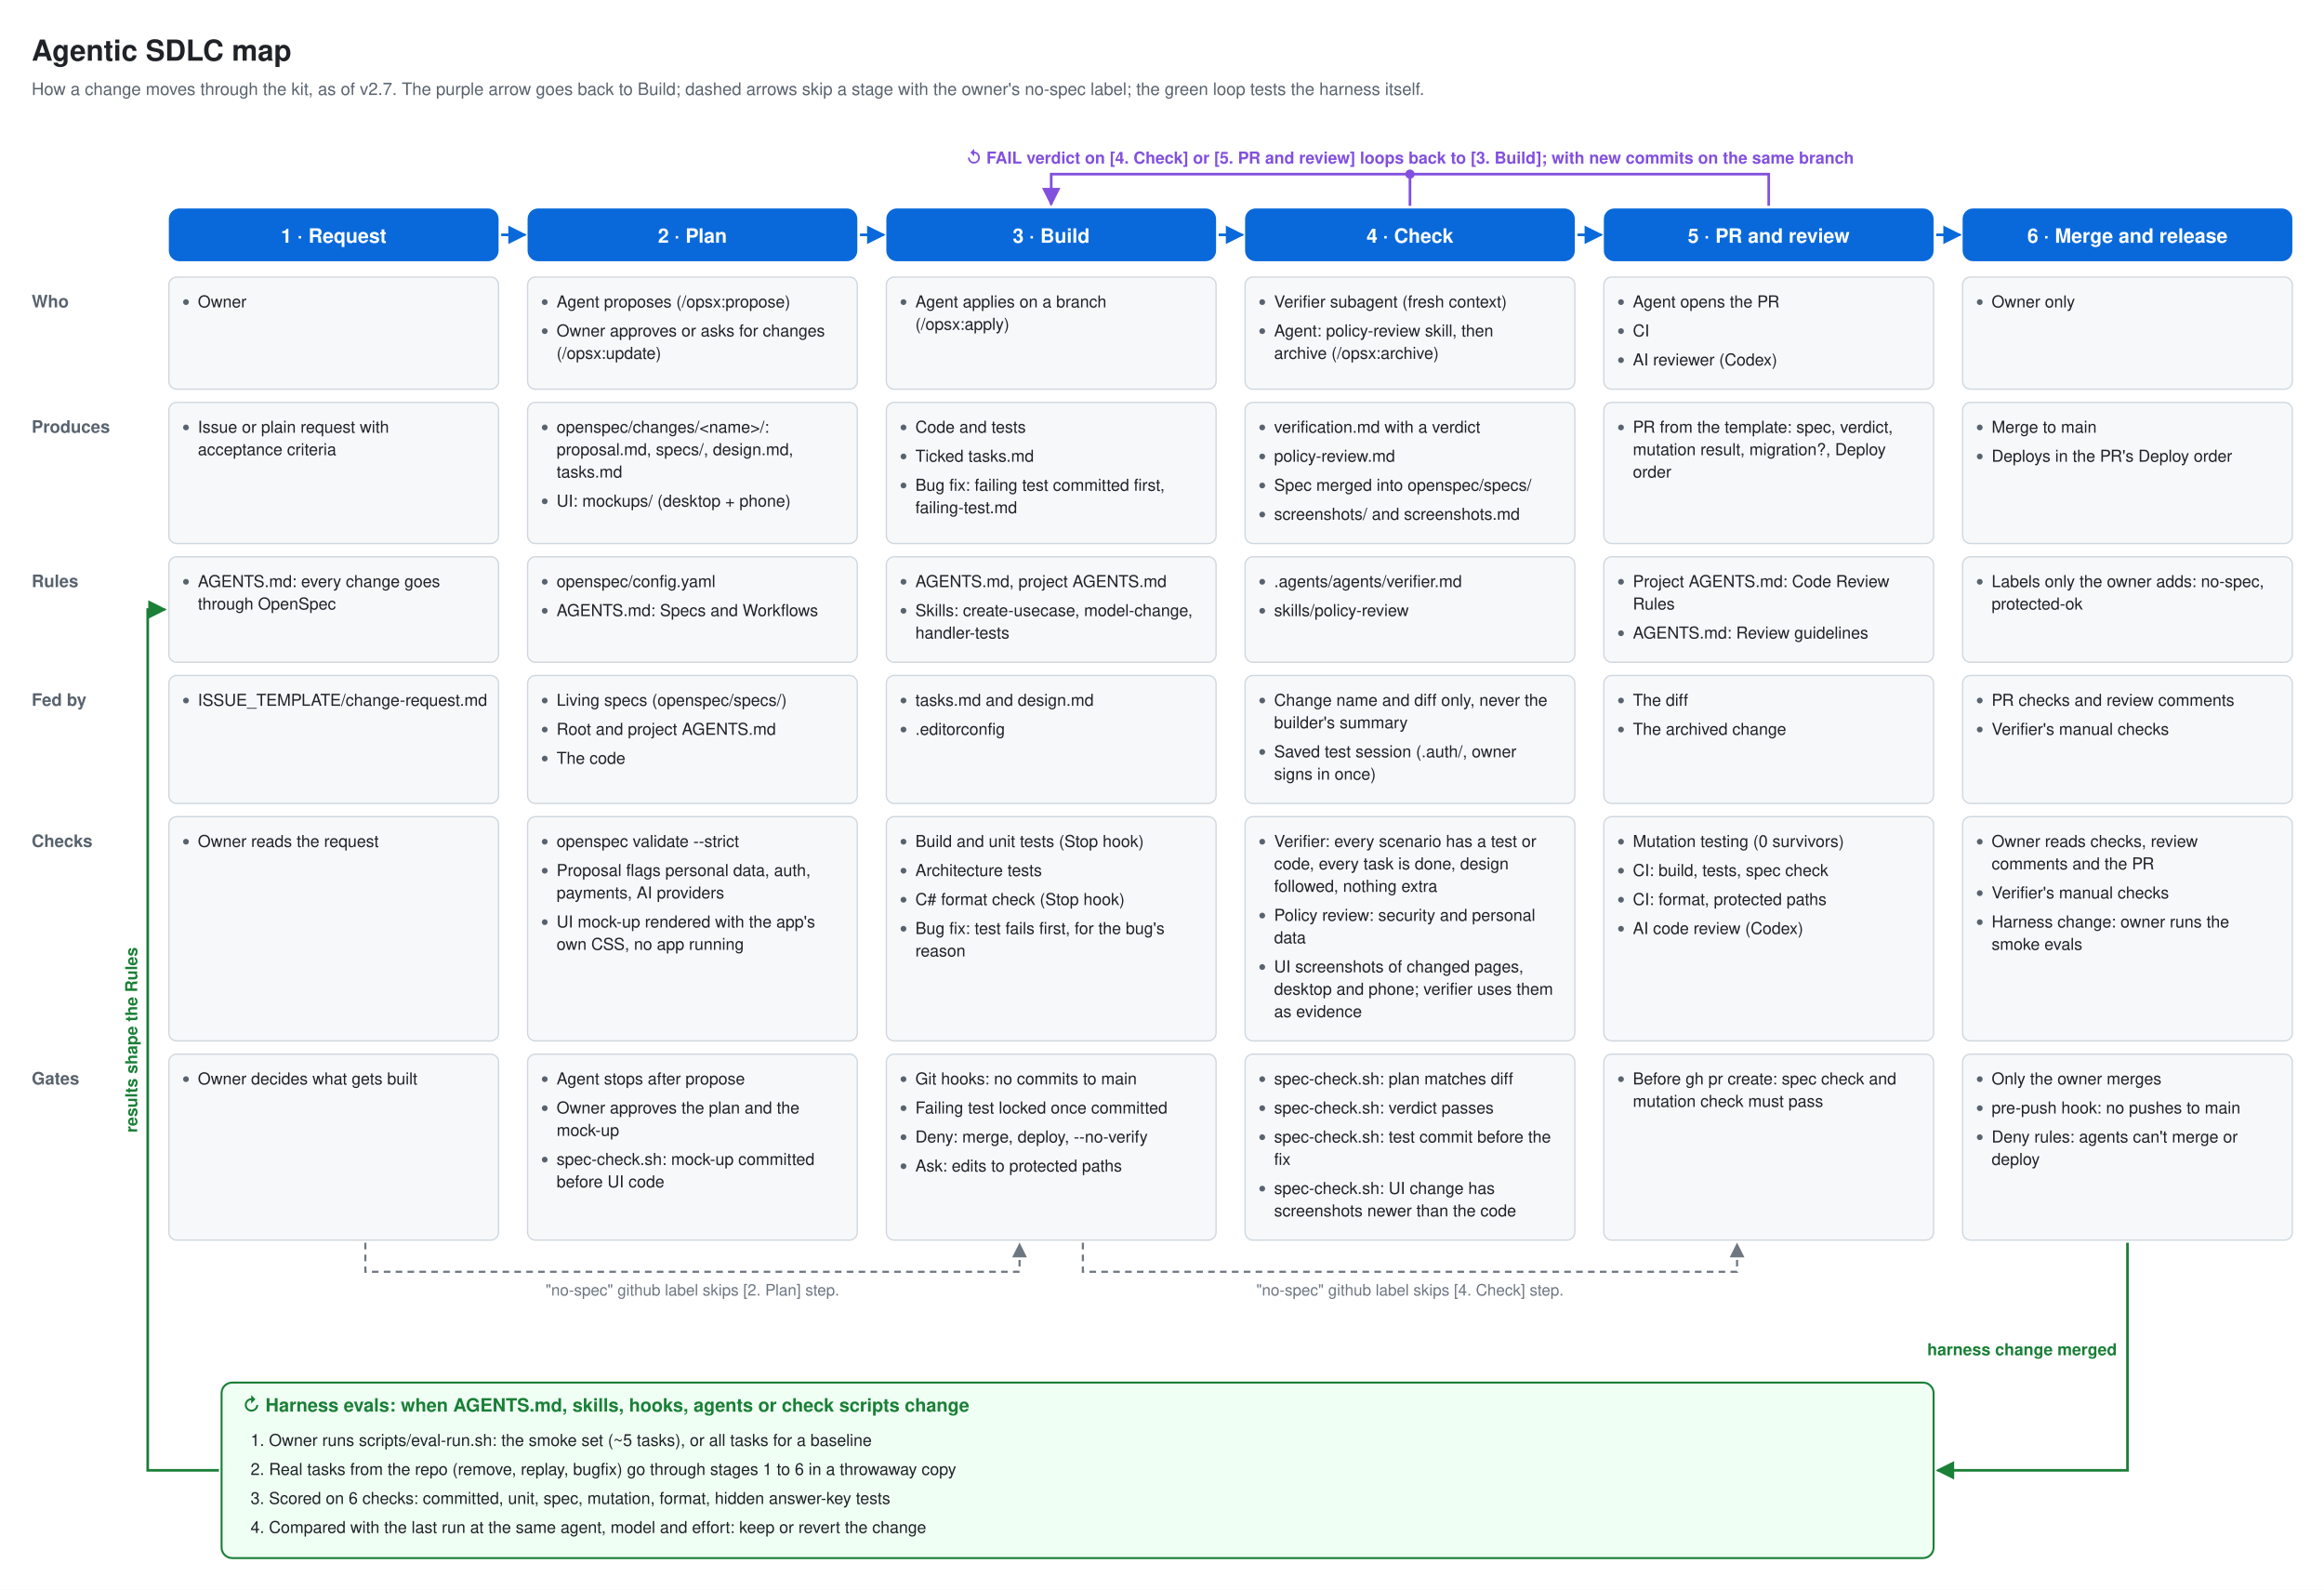
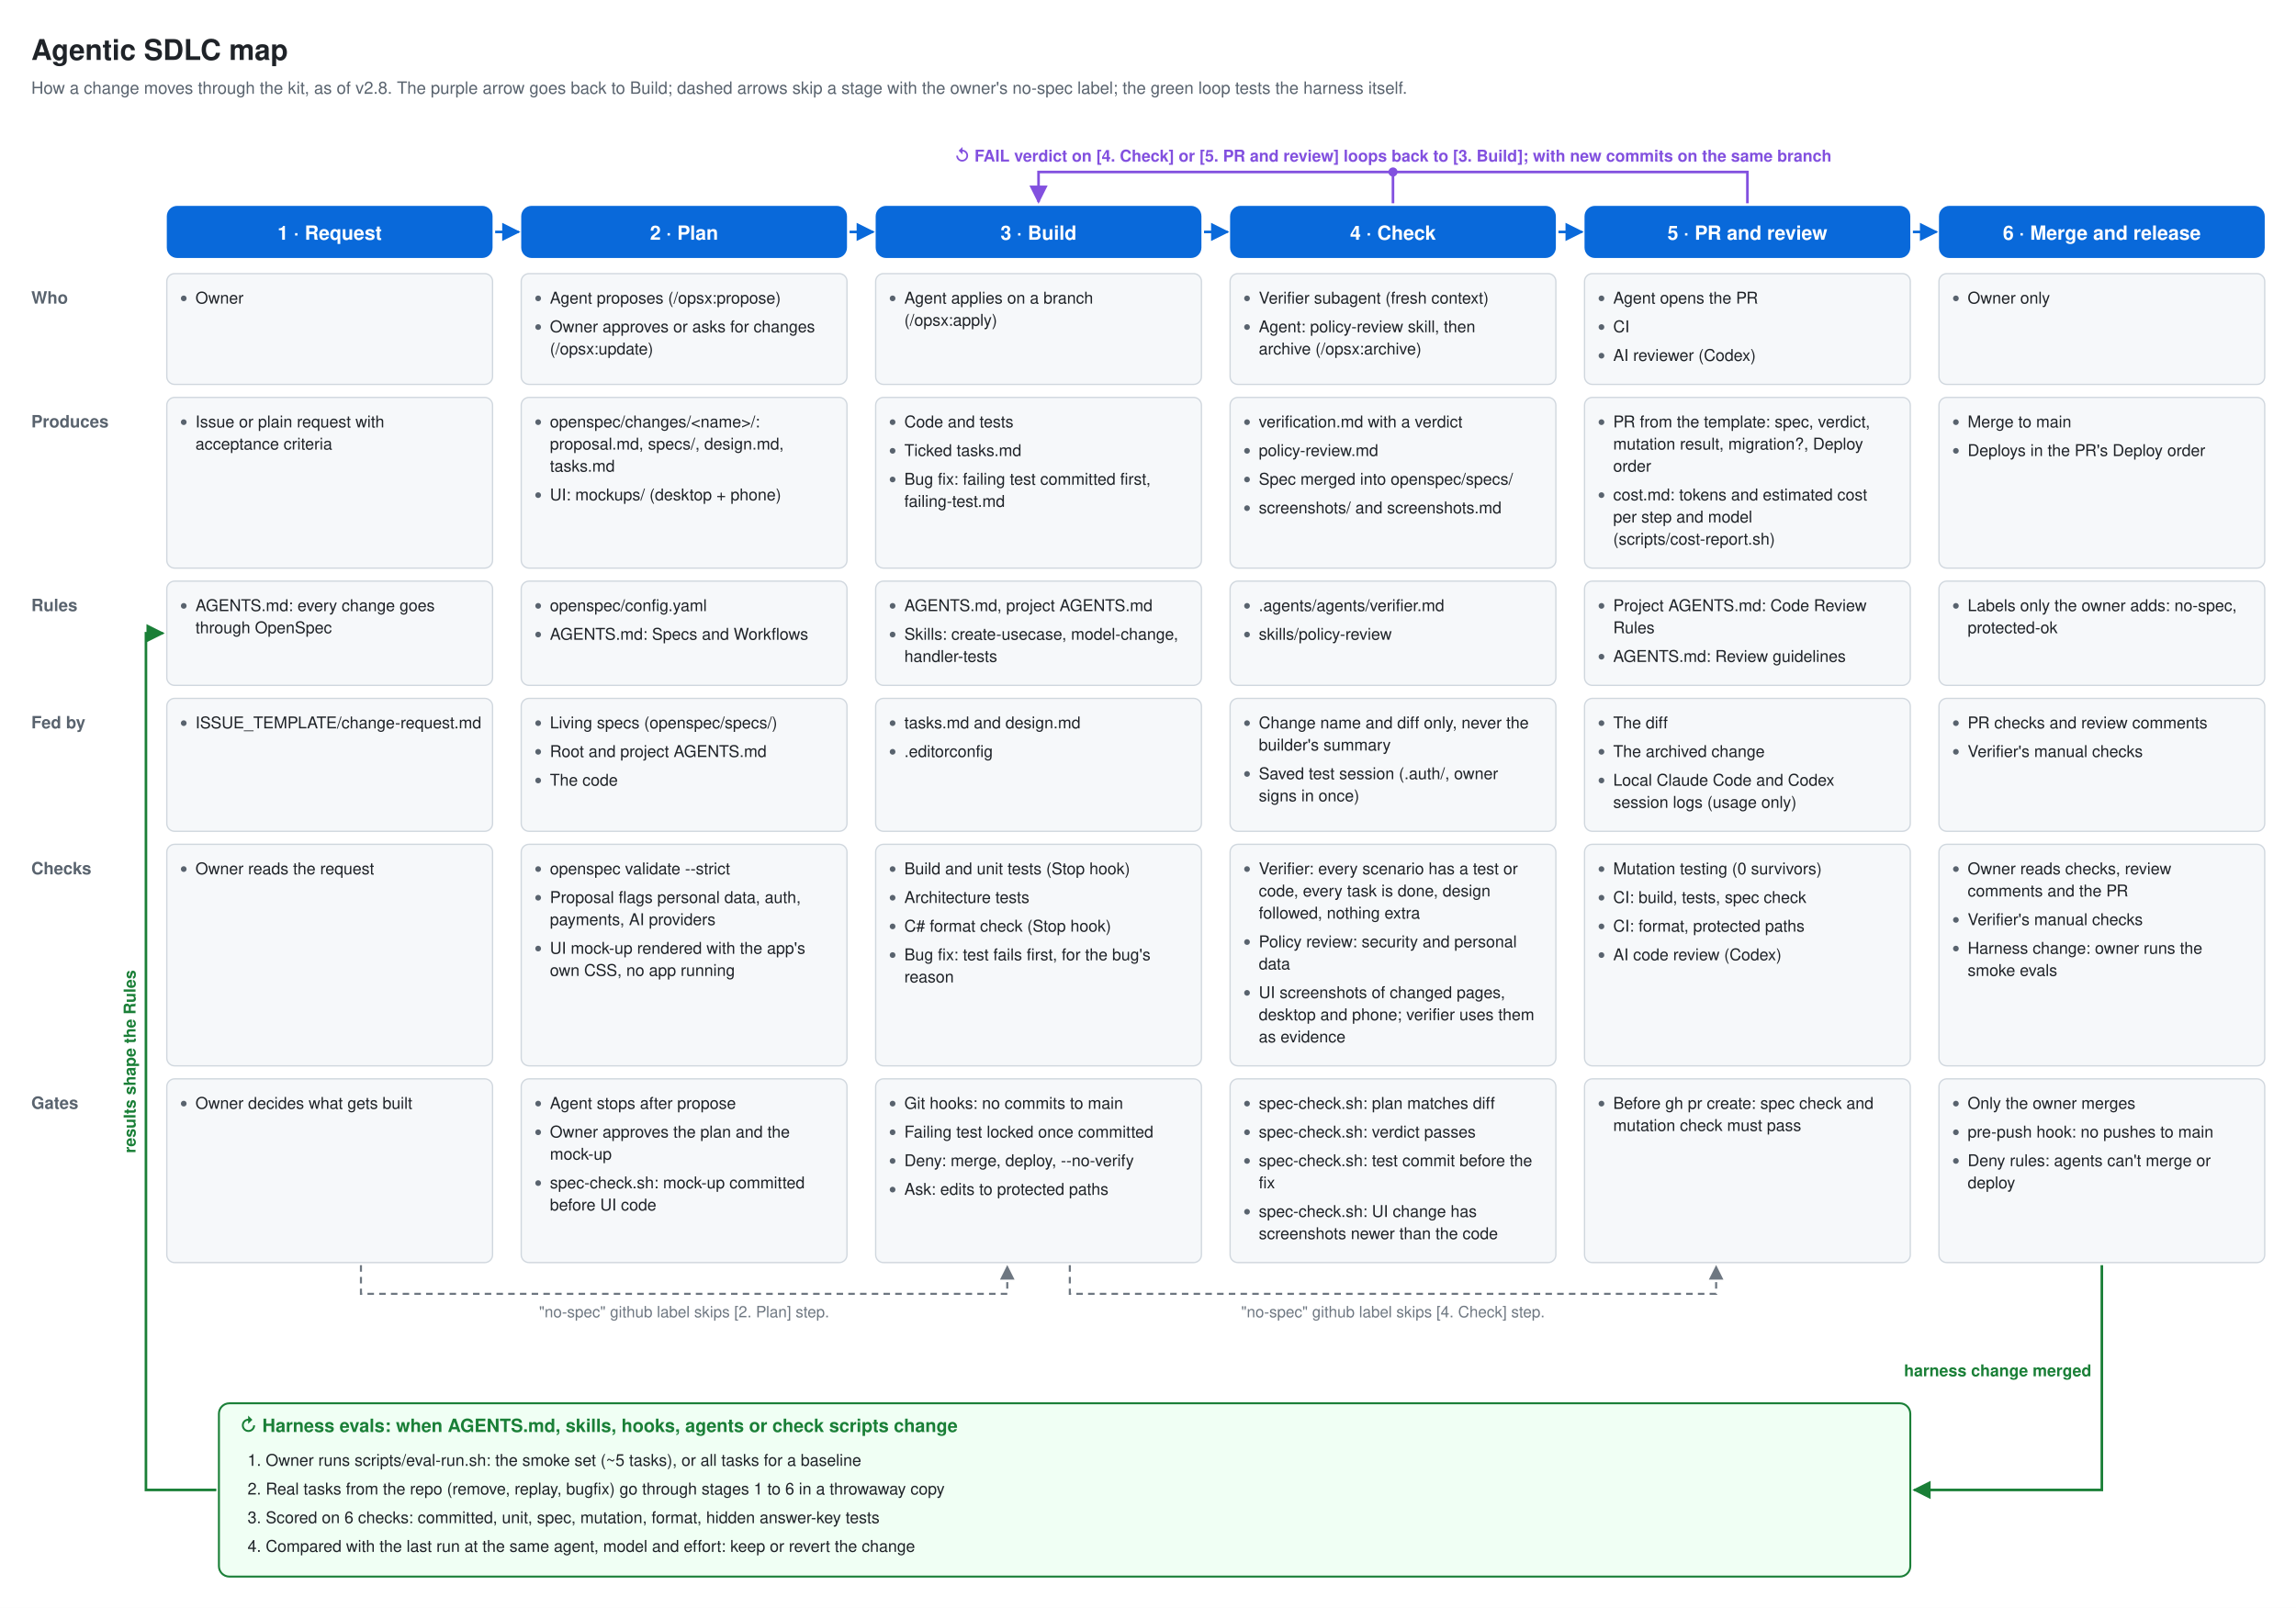
- <svg xmlns="http://www.w3.org/2000/svg" width="1762" height="1205" viewBox="0 0 1762 1205" font-family="-apple-system, 'Segoe UI', Helvetica, Arial, sans-serif">
+ <svg xmlns="http://www.w3.org/2000/svg" width="1762" height="1234" viewBox="0 0 1762 1234" font-family="-apple-system, 'Segoe UI', Helvetica, Arial, sans-serif">
  <rect width="100%" height="100%" fill="#ffffff" />
  <defs>
    <marker id="arrow" viewBox="0 0 10 10" refX="9" refY="5" markerWidth="7" markerHeight="7" orient="auto">
      <path d="M0,0 L10,5 L0,10 z" fill="#0969da" />
    </marker>
    <marker id="arrow-loop" viewBox="0 0 10 10" refX="9" refY="5" markerWidth="7" markerHeight="7" orient="auto">
      <path d="M0,0 L10,5 L0,10 z" fill="#8250df" />
    </marker>
    <marker id="arrow-skip" viewBox="0 0 10 10" refX="9" refY="5" markerWidth="7" markerHeight="7" orient="auto">
      <path d="M0,0 L10,5 L0,10 z" fill="#6e7781" />
    </marker>
    <marker id="arrow-eval" viewBox="0 0 10 10" refX="9" refY="5" markerWidth="7" markerHeight="7" orient="auto">
      <path d="M0,0 L10,5 L0,10 z" fill="#1a7f37" />
    </marker>
  </defs>
  <text x="24" y="46" font-size="22" font-weight="600" fill="#1f2328">Agentic SDLC map</text>
-   <text x="24" y="72" font-size="13" fill="#59636e">How a change moves through the kit, as of v2.7. The purple arrow goes back to Build; dashed arrows skip a stage with the owner's no-spec label; the green loop tests the harness itself.</text>
+   <text x="24" y="72" font-size="13" fill="#59636e">How a change moves through the kit, as of v2.8. The purple arrow goes back to Build; dashed arrows skip a stage with the owner's no-spec label; the green loop tests the harness itself.</text>
  <rect x="128" y="158" width="250" height="40" rx="8" fill="#0969da" />
  <text x="253.0" y="184" font-size="15" font-weight="600" fill="#ffffff" text-anchor="middle">1 · Request</text>
  <line x1="380" y1="178.0" x2="398" y2="178.0" stroke="#0969da" stroke-width="2" marker-end="url(#arrow)" />
  <rect x="400" y="158" width="250" height="40" rx="8" fill="#0969da" />
  <text x="525.0" y="184" font-size="15" font-weight="600" fill="#ffffff" text-anchor="middle">2 · Plan</text>
  <line x1="652" y1="178.0" x2="670" y2="178.0" stroke="#0969da" stroke-width="2" marker-end="url(#arrow)" />
  <rect x="672" y="158" width="250" height="40" rx="8" fill="#0969da" />
  <text x="797.0" y="184" font-size="15" font-weight="600" fill="#ffffff" text-anchor="middle">3 · Build</text>
  <line x1="924" y1="178.0" x2="942" y2="178.0" stroke="#0969da" stroke-width="2" marker-end="url(#arrow)" />
  <rect x="944" y="158" width="250" height="40" rx="8" fill="#0969da" />
  <text x="1069.0" y="184" font-size="15" font-weight="600" fill="#ffffff" text-anchor="middle">4 · Check</text>
  <line x1="1196" y1="178.0" x2="1214" y2="178.0" stroke="#0969da" stroke-width="2" marker-end="url(#arrow)" />
  <rect x="1216" y="158" width="250" height="40" rx="8" fill="#0969da" />
  <text x="1341.0" y="184" font-size="15" font-weight="600" fill="#ffffff" text-anchor="middle">5 · PR and review</text>
  <line x1="1468" y1="178.0" x2="1486" y2="178.0" stroke="#0969da" stroke-width="2" marker-end="url(#arrow)" />
  <rect x="1488" y="158" width="250" height="40" rx="8" fill="#0969da" />
  <text x="1613.0" y="184" font-size="15" font-weight="600" fill="#ffffff" text-anchor="middle">6 · Merge and release</text>
  <text x="24" y="233" font-size="13" font-weight="600" fill="#59636e">Who</text>
  <rect x="128" y="210" width="250" height="85" rx="6" fill="#f6f8fa" stroke="#d0d7de" />
  <circle cx="141" cy="229" r="2.2" fill="#59636e" />
  <text x="150" y="233" font-size="12.5" fill="#1f2328">Owner</text>
  <rect x="400" y="210" width="250" height="85" rx="6" fill="#f6f8fa" stroke="#d0d7de" />
  <circle cx="413" cy="229" r="2.2" fill="#59636e" />
  <text x="422" y="233" font-size="12.5" fill="#1f2328">Agent proposes (/opsx:propose)</text>
  <circle cx="413" cy="251" r="2.2" fill="#59636e" />
  <text x="422" y="255" font-size="12.5" fill="#1f2328">Owner approves or asks for changes</text>
  <text x="422" y="272" font-size="12.5" fill="#1f2328">(/opsx:update)</text>
  <rect x="672" y="210" width="250" height="85" rx="6" fill="#f6f8fa" stroke="#d0d7de" />
  <circle cx="685" cy="229" r="2.2" fill="#59636e" />
  <text x="694" y="233" font-size="12.5" fill="#1f2328">Agent applies on a branch</text>
  <text x="694" y="250" font-size="12.5" fill="#1f2328">(/opsx:apply)</text>
  <rect x="944" y="210" width="250" height="85" rx="6" fill="#f6f8fa" stroke="#d0d7de" />
  <circle cx="957" cy="229" r="2.2" fill="#59636e" />
  <text x="966" y="233" font-size="12.5" fill="#1f2328">Verifier subagent (fresh context)</text>
  <circle cx="957" cy="251" r="2.2" fill="#59636e" />
  <text x="966" y="255" font-size="12.5" fill="#1f2328">Agent: policy-review skill, then</text>
  <text x="966" y="272" font-size="12.5" fill="#1f2328">archive (/opsx:archive)</text>
  <rect x="1216" y="210" width="250" height="85" rx="6" fill="#f6f8fa" stroke="#d0d7de" />
  <circle cx="1229" cy="229" r="2.2" fill="#59636e" />
  <text x="1238" y="233" font-size="12.5" fill="#1f2328">Agent opens the PR</text>
  <circle cx="1229" cy="251" r="2.2" fill="#59636e" />
  <text x="1238" y="255" font-size="12.5" fill="#1f2328">CI</text>
  <circle cx="1229" cy="273" r="2.2" fill="#59636e" />
  <text x="1238" y="277" font-size="12.5" fill="#1f2328">AI reviewer (Codex)</text>
  <rect x="1488" y="210" width="250" height="85" rx="6" fill="#f6f8fa" stroke="#d0d7de" />
  <circle cx="1501" cy="229" r="2.2" fill="#59636e" />
  <text x="1510" y="233" font-size="12.5" fill="#1f2328">Owner only</text>
  <text x="24" y="328" font-size="13" font-weight="600" fill="#59636e">Produces</text>
-   <rect x="128" y="305" width="250" height="107" rx="6" fill="#f6f8fa" stroke="#d0d7de" />
+   <rect x="128" y="305" width="250" height="131" rx="6" fill="#f6f8fa" stroke="#d0d7de" />
  <circle cx="141" cy="324" r="2.2" fill="#59636e" />
  <text x="150" y="328" font-size="12.5" fill="#1f2328">Issue or plain request with</text>
  <text x="150" y="345" font-size="12.5" fill="#1f2328">acceptance criteria</text>
-   <rect x="400" y="305" width="250" height="107" rx="6" fill="#f6f8fa" stroke="#d0d7de" />
+   <rect x="400" y="305" width="250" height="131" rx="6" fill="#f6f8fa" stroke="#d0d7de" />
  <circle cx="413" cy="324" r="2.2" fill="#59636e" />
  <text x="422" y="328" font-size="12.5" fill="#1f2328">openspec/changes/&lt;name&gt;/:</text>
  <text x="422" y="345" font-size="12.5" fill="#1f2328">proposal.md, specs/, design.md,</text>
  <text x="422" y="362" font-size="12.5" fill="#1f2328">tasks.md</text>
  <circle cx="413" cy="380" r="2.2" fill="#59636e" />
  <text x="422" y="384" font-size="12.5" fill="#1f2328">UI: mockups/ (desktop + phone)</text>
-   <rect x="672" y="305" width="250" height="107" rx="6" fill="#f6f8fa" stroke="#d0d7de" />
+   <rect x="672" y="305" width="250" height="131" rx="6" fill="#f6f8fa" stroke="#d0d7de" />
  <circle cx="685" cy="324" r="2.2" fill="#59636e" />
  <text x="694" y="328" font-size="12.5" fill="#1f2328">Code and tests</text>
  <circle cx="685" cy="346" r="2.2" fill="#59636e" />
  <text x="694" y="350" font-size="12.5" fill="#1f2328">Ticked tasks.md</text>
  <circle cx="685" cy="368" r="2.2" fill="#59636e" />
  <text x="694" y="372" font-size="12.5" fill="#1f2328">Bug fix: failing test committed first,</text>
  <text x="694" y="389" font-size="12.5" fill="#1f2328">failing-test.md</text>
-   <rect x="944" y="305" width="250" height="107" rx="6" fill="#f6f8fa" stroke="#d0d7de" />
+   <rect x="944" y="305" width="250" height="131" rx="6" fill="#f6f8fa" stroke="#d0d7de" />
  <circle cx="957" cy="324" r="2.2" fill="#59636e" />
  <text x="966" y="328" font-size="12.5" fill="#1f2328">verification.md with a verdict</text>
  <circle cx="957" cy="346" r="2.2" fill="#59636e" />
  <text x="966" y="350" font-size="12.5" fill="#1f2328">policy-review.md</text>
  <circle cx="957" cy="368" r="2.2" fill="#59636e" />
  <text x="966" y="372" font-size="12.5" fill="#1f2328">Spec merged into openspec/specs/</text>
  <circle cx="957" cy="390" r="2.2" fill="#59636e" />
  <text x="966" y="394" font-size="12.5" fill="#1f2328">screenshots/ and screenshots.md</text>
-   <rect x="1216" y="305" width="250" height="107" rx="6" fill="#f6f8fa" stroke="#d0d7de" />
+   <rect x="1216" y="305" width="250" height="131" rx="6" fill="#f6f8fa" stroke="#d0d7de" />
  <circle cx="1229" cy="324" r="2.2" fill="#59636e" />
  <text x="1238" y="328" font-size="12.5" fill="#1f2328">PR from the template: spec, verdict,</text>
  <text x="1238" y="345" font-size="12.5" fill="#1f2328">mutation result, migration?, Deploy</text>
  <text x="1238" y="362" font-size="12.5" fill="#1f2328">order</text>
-   <rect x="1488" y="305" width="250" height="107" rx="6" fill="#f6f8fa" stroke="#d0d7de" />
+   <circle cx="1229" cy="380" r="2.2" fill="#59636e" />
+   <text x="1238" y="384" font-size="12.5" fill="#1f2328">cost.md: tokens and estimated cost</text>
+   <text x="1238" y="401" font-size="12.5" fill="#1f2328">per step and model</text>
+   <text x="1238" y="418" font-size="12.5" fill="#1f2328">(scripts/cost-report.sh)</text>
+   <rect x="1488" y="305" width="250" height="131" rx="6" fill="#f6f8fa" stroke="#d0d7de" />
  <circle cx="1501" cy="324" r="2.2" fill="#59636e" />
  <text x="1510" y="328" font-size="12.5" fill="#1f2328">Merge to main</text>
  <circle cx="1501" cy="346" r="2.2" fill="#59636e" />
  <text x="1510" y="350" font-size="12.5" fill="#1f2328">Deploys in the PR's Deploy order</text>
-   <text x="24" y="445" font-size="13" font-weight="600" fill="#59636e">Rules</text>
-   <rect x="128" y="422" width="250" height="80" rx="6" fill="#f6f8fa" stroke="#d0d7de" />
-   <circle cx="141" cy="441" r="2.2" fill="#59636e" />
-   <text x="150" y="445" font-size="12.5" fill="#1f2328">AGENTS.md: every change goes</text>
-   <text x="150" y="462" font-size="12.5" fill="#1f2328">through OpenSpec</text>
-   <rect x="400" y="422" width="250" height="80" rx="6" fill="#f6f8fa" stroke="#d0d7de" />
-   <circle cx="413" cy="441" r="2.2" fill="#59636e" />
-   <text x="422" y="445" font-size="12.5" fill="#1f2328">openspec/config.yaml</text>
-   <circle cx="413" cy="463" r="2.2" fill="#59636e" />
-   <text x="422" y="467" font-size="12.5" fill="#1f2328">AGENTS.md: Specs and Workflows</text>
-   <rect x="672" y="422" width="250" height="80" rx="6" fill="#f6f8fa" stroke="#d0d7de" />
-   <circle cx="685" cy="441" r="2.2" fill="#59636e" />
-   <text x="694" y="445" font-size="12.5" fill="#1f2328">AGENTS.md, project AGENTS.md</text>
-   <circle cx="685" cy="463" r="2.2" fill="#59636e" />
-   <text x="694" y="467" font-size="12.5" fill="#1f2328">Skills: create-usecase, model-change,</text>
-   <text x="694" y="484" font-size="12.5" fill="#1f2328">handler-tests</text>
-   <rect x="944" y="422" width="250" height="80" rx="6" fill="#f6f8fa" stroke="#d0d7de" />
-   <circle cx="957" cy="441" r="2.2" fill="#59636e" />
-   <text x="966" y="445" font-size="12.5" fill="#1f2328">.agents/agents/verifier.md</text>
-   <circle cx="957" cy="463" r="2.2" fill="#59636e" />
-   <text x="966" y="467" font-size="12.5" fill="#1f2328">skills/policy-review</text>
-   <rect x="1216" y="422" width="250" height="80" rx="6" fill="#f6f8fa" stroke="#d0d7de" />
-   <circle cx="1229" cy="441" r="2.2" fill="#59636e" />
-   <text x="1238" y="445" font-size="12.5" fill="#1f2328">Project AGENTS.md: Code Review</text>
-   <text x="1238" y="462" font-size="12.5" fill="#1f2328">Rules</text>
-   <circle cx="1229" cy="480" r="2.2" fill="#59636e" />
-   <text x="1238" y="484" font-size="12.5" fill="#1f2328">AGENTS.md: Review guidelines</text>
-   <rect x="1488" y="422" width="250" height="80" rx="6" fill="#f6f8fa" stroke="#d0d7de" />
-   <circle cx="1501" cy="441" r="2.2" fill="#59636e" />
-   <text x="1510" y="445" font-size="12.5" fill="#1f2328">Labels only the owner adds: no-spec,</text>
-   <text x="1510" y="462" font-size="12.5" fill="#1f2328">protected-ok</text>
-   <text x="24" y="535" font-size="13" font-weight="600" fill="#59636e">Fed by</text>
-   <rect x="128" y="512" width="250" height="97" rx="6" fill="#f6f8fa" stroke="#d0d7de" />
-   <circle cx="141" cy="531" r="2.2" fill="#59636e" />
-   <text x="150" y="535" font-size="12.5" fill="#1f2328">ISSUE_TEMPLATE/change-request.md</text>
-   <rect x="400" y="512" width="250" height="97" rx="6" fill="#f6f8fa" stroke="#d0d7de" />
-   <circle cx="413" cy="531" r="2.2" fill="#59636e" />
-   <text x="422" y="535" font-size="12.5" fill="#1f2328">Living specs (openspec/specs/)</text>
-   <circle cx="413" cy="553" r="2.2" fill="#59636e" />
-   <text x="422" y="557" font-size="12.5" fill="#1f2328">Root and project AGENTS.md</text>
-   <circle cx="413" cy="575" r="2.2" fill="#59636e" />
-   <text x="422" y="579" font-size="12.5" fill="#1f2328">The code</text>
-   <rect x="672" y="512" width="250" height="97" rx="6" fill="#f6f8fa" stroke="#d0d7de" />
-   <circle cx="685" cy="531" r="2.2" fill="#59636e" />
-   <text x="694" y="535" font-size="12.5" fill="#1f2328">tasks.md and design.md</text>
-   <circle cx="685" cy="553" r="2.2" fill="#59636e" />
-   <text x="694" y="557" font-size="12.5" fill="#1f2328">.editorconfig</text>
-   <rect x="944" y="512" width="250" height="97" rx="6" fill="#f6f8fa" stroke="#d0d7de" />
-   <circle cx="957" cy="531" r="2.2" fill="#59636e" />
-   <text x="966" y="535" font-size="12.5" fill="#1f2328">Change name and diff only, never the</text>
-   <text x="966" y="552" font-size="12.5" fill="#1f2328">builder's summary</text>
-   <circle cx="957" cy="570" r="2.2" fill="#59636e" />
-   <text x="966" y="574" font-size="12.5" fill="#1f2328">Saved test session (.auth/, owner</text>
-   <text x="966" y="591" font-size="12.5" fill="#1f2328">signs in once)</text>
-   <rect x="1216" y="512" width="250" height="97" rx="6" fill="#f6f8fa" stroke="#d0d7de" />
-   <circle cx="1229" cy="531" r="2.2" fill="#59636e" />
-   <text x="1238" y="535" font-size="12.5" fill="#1f2328">The diff</text>
-   <circle cx="1229" cy="553" r="2.2" fill="#59636e" />
-   <text x="1238" y="557" font-size="12.5" fill="#1f2328">The archived change</text>
-   <rect x="1488" y="512" width="250" height="97" rx="6" fill="#f6f8fa" stroke="#d0d7de" />
-   <circle cx="1501" cy="531" r="2.2" fill="#59636e" />
-   <text x="1510" y="535" font-size="12.5" fill="#1f2328">PR checks and review comments</text>
-   <circle cx="1501" cy="553" r="2.2" fill="#59636e" />
-   <text x="1510" y="557" font-size="12.5" fill="#1f2328">Verifier's manual checks</text>
-   <text x="24" y="642" font-size="13" font-weight="600" fill="#59636e">Checks</text>
-   <rect x="128" y="619" width="250" height="170" rx="6" fill="#f6f8fa" stroke="#d0d7de" />
-   <circle cx="141" cy="638" r="2.2" fill="#59636e" />
-   <text x="150" y="642" font-size="12.5" fill="#1f2328">Owner reads the request</text>
-   <rect x="400" y="619" width="250" height="170" rx="6" fill="#f6f8fa" stroke="#d0d7de" />
-   <circle cx="413" cy="638" r="2.2" fill="#59636e" />
-   <text x="422" y="642" font-size="12.5" fill="#1f2328">openspec validate --strict</text>
-   <circle cx="413" cy="660" r="2.2" fill="#59636e" />
-   <text x="422" y="664" font-size="12.5" fill="#1f2328">Proposal flags personal data, auth,</text>
-   <text x="422" y="681" font-size="12.5" fill="#1f2328">payments, AI providers</text>
-   <circle cx="413" cy="699" r="2.2" fill="#59636e" />
-   <text x="422" y="703" font-size="12.5" fill="#1f2328">UI mock-up rendered with the app's</text>
-   <text x="422" y="720" font-size="12.5" fill="#1f2328">own CSS, no app running</text>
-   <rect x="672" y="619" width="250" height="170" rx="6" fill="#f6f8fa" stroke="#d0d7de" />
-   <circle cx="685" cy="638" r="2.2" fill="#59636e" />
-   <text x="694" y="642" font-size="12.5" fill="#1f2328">Build and unit tests (Stop hook)</text>
-   <circle cx="685" cy="660" r="2.2" fill="#59636e" />
-   <text x="694" y="664" font-size="12.5" fill="#1f2328">Architecture tests</text>
-   <circle cx="685" cy="682" r="2.2" fill="#59636e" />
-   <text x="694" y="686" font-size="12.5" fill="#1f2328">C# format check (Stop hook)</text>
-   <circle cx="685" cy="704" r="2.2" fill="#59636e" />
-   <text x="694" y="708" font-size="12.5" fill="#1f2328">Bug fix: test fails first, for the bug's</text>
-   <text x="694" y="725" font-size="12.5" fill="#1f2328">reason</text>
-   <rect x="944" y="619" width="250" height="170" rx="6" fill="#f6f8fa" stroke="#d0d7de" />
-   <circle cx="957" cy="638" r="2.2" fill="#59636e" />
-   <text x="966" y="642" font-size="12.5" fill="#1f2328">Verifier: every scenario has a test or</text>
-   <text x="966" y="659" font-size="12.5" fill="#1f2328">code, every task is done, design</text>
-   <text x="966" y="676" font-size="12.5" fill="#1f2328">followed, nothing extra</text>
-   <circle cx="957" cy="694" r="2.2" fill="#59636e" />
-   <text x="966" y="698" font-size="12.5" fill="#1f2328">Policy review: security and personal</text>
-   <text x="966" y="715" font-size="12.5" fill="#1f2328">data</text>
-   <circle cx="957" cy="733" r="2.2" fill="#59636e" />
-   <text x="966" y="737" font-size="12.5" fill="#1f2328">UI screenshots of changed pages,</text>
-   <text x="966" y="754" font-size="12.5" fill="#1f2328">desktop and phone; verifier uses them</text>
-   <text x="966" y="771" font-size="12.5" fill="#1f2328">as evidence</text>
-   <rect x="1216" y="619" width="250" height="170" rx="6" fill="#f6f8fa" stroke="#d0d7de" />
-   <circle cx="1229" cy="638" r="2.2" fill="#59636e" />
-   <text x="1238" y="642" font-size="12.5" fill="#1f2328">Mutation testing (0 survivors)</text>
-   <circle cx="1229" cy="660" r="2.2" fill="#59636e" />
-   <text x="1238" y="664" font-size="12.5" fill="#1f2328">CI: build, tests, spec check</text>
-   <circle cx="1229" cy="682" r="2.2" fill="#59636e" />
-   <text x="1238" y="686" font-size="12.5" fill="#1f2328">CI: format, protected paths</text>
-   <circle cx="1229" cy="704" r="2.2" fill="#59636e" />
-   <text x="1238" y="708" font-size="12.5" fill="#1f2328">AI code review (Codex)</text>
-   <rect x="1488" y="619" width="250" height="170" rx="6" fill="#f6f8fa" stroke="#d0d7de" />
-   <circle cx="1501" cy="638" r="2.2" fill="#59636e" />
-   <text x="1510" y="642" font-size="12.5" fill="#1f2328">Owner reads checks, review</text>
-   <text x="1510" y="659" font-size="12.5" fill="#1f2328">comments and the PR</text>
-   <circle cx="1501" cy="677" r="2.2" fill="#59636e" />
-   <text x="1510" y="681" font-size="12.5" fill="#1f2328">Verifier's manual checks</text>
-   <circle cx="1501" cy="699" r="2.2" fill="#59636e" />
-   <text x="1510" y="703" font-size="12.5" fill="#1f2328">Harness change: owner runs the</text>
-   <text x="1510" y="720" font-size="12.5" fill="#1f2328">smoke evals</text>
-   <text x="24" y="822" font-size="13" font-weight="600" fill="#59636e">Gates</text>
-   <rect x="128" y="799" width="250" height="141" rx="6" fill="#f6f8fa" stroke="#d0d7de" />
-   <circle cx="141" cy="818" r="2.2" fill="#59636e" />
-   <text x="150" y="822" font-size="12.5" fill="#1f2328">Owner decides what gets built</text>
-   <rect x="400" y="799" width="250" height="141" rx="6" fill="#f6f8fa" stroke="#d0d7de" />
-   <circle cx="413" cy="818" r="2.2" fill="#59636e" />
-   <text x="422" y="822" font-size="12.5" fill="#1f2328">Agent stops after propose</text>
-   <circle cx="413" cy="840" r="2.2" fill="#59636e" />
-   <text x="422" y="844" font-size="12.5" fill="#1f2328">Owner approves the plan and the</text>
-   <text x="422" y="861" font-size="12.5" fill="#1f2328">mock-up</text>
-   <circle cx="413" cy="879" r="2.2" fill="#59636e" />
-   <text x="422" y="883" font-size="12.5" fill="#1f2328">spec-check.sh: mock-up committed</text>
-   <text x="422" y="900" font-size="12.5" fill="#1f2328">before UI code</text>
-   <rect x="672" y="799" width="250" height="141" rx="6" fill="#f6f8fa" stroke="#d0d7de" />
-   <circle cx="685" cy="818" r="2.2" fill="#59636e" />
-   <text x="694" y="822" font-size="12.5" fill="#1f2328">Git hooks: no commits to main</text>
-   <circle cx="685" cy="840" r="2.2" fill="#59636e" />
-   <text x="694" y="844" font-size="12.5" fill="#1f2328">Failing test locked once committed</text>
-   <circle cx="685" cy="862" r="2.2" fill="#59636e" />
-   <text x="694" y="866" font-size="12.5" fill="#1f2328">Deny: merge, deploy, --no-verify</text>
-   <circle cx="685" cy="884" r="2.2" fill="#59636e" />
-   <text x="694" y="888" font-size="12.5" fill="#1f2328">Ask: edits to protected paths</text>
-   <rect x="944" y="799" width="250" height="141" rx="6" fill="#f6f8fa" stroke="#d0d7de" />
-   <circle cx="957" cy="818" r="2.2" fill="#59636e" />
-   <text x="966" y="822" font-size="12.5" fill="#1f2328">spec-check.sh: plan matches diff</text>
-   <circle cx="957" cy="840" r="2.2" fill="#59636e" />
-   <text x="966" y="844" font-size="12.5" fill="#1f2328">spec-check.sh: verdict passes</text>
-   <circle cx="957" cy="862" r="2.2" fill="#59636e" />
-   <text x="966" y="866" font-size="12.5" fill="#1f2328">spec-check.sh: test commit before the</text>
-   <text x="966" y="883" font-size="12.5" fill="#1f2328">fix</text>
-   <circle cx="957" cy="901" r="2.2" fill="#59636e" />
-   <text x="966" y="905" font-size="12.5" fill="#1f2328">spec-check.sh: UI change has</text>
-   <text x="966" y="922" font-size="12.5" fill="#1f2328">screenshots newer than the code</text>
-   <rect x="1216" y="799" width="250" height="141" rx="6" fill="#f6f8fa" stroke="#d0d7de" />
-   <circle cx="1229" cy="818" r="2.2" fill="#59636e" />
-   <text x="1238" y="822" font-size="12.5" fill="#1f2328">Before gh pr create: spec check and</text>
-   <text x="1238" y="839" font-size="12.5" fill="#1f2328">mutation check must pass</text>
-   <rect x="1488" y="799" width="250" height="141" rx="6" fill="#f6f8fa" stroke="#d0d7de" />
-   <circle cx="1501" cy="818" r="2.2" fill="#59636e" />
-   <text x="1510" y="822" font-size="12.5" fill="#1f2328">Only the owner merges</text>
-   <circle cx="1501" cy="840" r="2.2" fill="#59636e" />
-   <text x="1510" y="844" font-size="12.5" fill="#1f2328">pre-push hook: no pushes to main</text>
-   <circle cx="1501" cy="862" r="2.2" fill="#59636e" />
-   <text x="1510" y="866" font-size="12.5" fill="#1f2328">Deny rules: agents can't merge or</text>
-   <text x="1510" y="883" font-size="12.5" fill="#1f2328">deploy</text>
+   <text x="24" y="469" font-size="13" font-weight="600" fill="#59636e">Rules</text>
+   <rect x="128" y="446" width="250" height="80" rx="6" fill="#f6f8fa" stroke="#d0d7de" />
+   <circle cx="141" cy="465" r="2.2" fill="#59636e" />
+   <text x="150" y="469" font-size="12.5" fill="#1f2328">AGENTS.md: every change goes</text>
+   <text x="150" y="486" font-size="12.5" fill="#1f2328">through OpenSpec</text>
+   <rect x="400" y="446" width="250" height="80" rx="6" fill="#f6f8fa" stroke="#d0d7de" />
+   <circle cx="413" cy="465" r="2.2" fill="#59636e" />
+   <text x="422" y="469" font-size="12.5" fill="#1f2328">openspec/config.yaml</text>
+   <circle cx="413" cy="487" r="2.2" fill="#59636e" />
+   <text x="422" y="491" font-size="12.5" fill="#1f2328">AGENTS.md: Specs and Workflows</text>
+   <rect x="672" y="446" width="250" height="80" rx="6" fill="#f6f8fa" stroke="#d0d7de" />
+   <circle cx="685" cy="465" r="2.2" fill="#59636e" />
+   <text x="694" y="469" font-size="12.5" fill="#1f2328">AGENTS.md, project AGENTS.md</text>
+   <circle cx="685" cy="487" r="2.2" fill="#59636e" />
+   <text x="694" y="491" font-size="12.5" fill="#1f2328">Skills: create-usecase, model-change,</text>
+   <text x="694" y="508" font-size="12.5" fill="#1f2328">handler-tests</text>
+   <rect x="944" y="446" width="250" height="80" rx="6" fill="#f6f8fa" stroke="#d0d7de" />
+   <circle cx="957" cy="465" r="2.2" fill="#59636e" />
+   <text x="966" y="469" font-size="12.5" fill="#1f2328">.agents/agents/verifier.md</text>
+   <circle cx="957" cy="487" r="2.2" fill="#59636e" />
+   <text x="966" y="491" font-size="12.5" fill="#1f2328">skills/policy-review</text>
+   <rect x="1216" y="446" width="250" height="80" rx="6" fill="#f6f8fa" stroke="#d0d7de" />
+   <circle cx="1229" cy="465" r="2.2" fill="#59636e" />
+   <text x="1238" y="469" font-size="12.5" fill="#1f2328">Project AGENTS.md: Code Review</text>
+   <text x="1238" y="486" font-size="12.5" fill="#1f2328">Rules</text>
+   <circle cx="1229" cy="504" r="2.2" fill="#59636e" />
+   <text x="1238" y="508" font-size="12.5" fill="#1f2328">AGENTS.md: Review guidelines</text>
+   <rect x="1488" y="446" width="250" height="80" rx="6" fill="#f6f8fa" stroke="#d0d7de" />
+   <circle cx="1501" cy="465" r="2.2" fill="#59636e" />
+   <text x="1510" y="469" font-size="12.5" fill="#1f2328">Labels only the owner adds: no-spec,</text>
+   <text x="1510" y="486" font-size="12.5" fill="#1f2328">protected-ok</text>
+   <text x="24" y="559" font-size="13" font-weight="600" fill="#59636e">Fed by</text>
+   <rect x="128" y="536" width="250" height="102" rx="6" fill="#f6f8fa" stroke="#d0d7de" />
+   <circle cx="141" cy="555" r="2.2" fill="#59636e" />
+   <text x="150" y="559" font-size="12.5" fill="#1f2328">ISSUE_TEMPLATE/change-request.md</text>
+   <rect x="400" y="536" width="250" height="102" rx="6" fill="#f6f8fa" stroke="#d0d7de" />
+   <circle cx="413" cy="555" r="2.2" fill="#59636e" />
+   <text x="422" y="559" font-size="12.5" fill="#1f2328">Living specs (openspec/specs/)</text>
+   <circle cx="413" cy="577" r="2.2" fill="#59636e" />
+   <text x="422" y="581" font-size="12.5" fill="#1f2328">Root and project AGENTS.md</text>
+   <circle cx="413" cy="599" r="2.2" fill="#59636e" />
+   <text x="422" y="603" font-size="12.5" fill="#1f2328">The code</text>
+   <rect x="672" y="536" width="250" height="102" rx="6" fill="#f6f8fa" stroke="#d0d7de" />
+   <circle cx="685" cy="555" r="2.2" fill="#59636e" />
+   <text x="694" y="559" font-size="12.5" fill="#1f2328">tasks.md and design.md</text>
+   <circle cx="685" cy="577" r="2.2" fill="#59636e" />
+   <text x="694" y="581" font-size="12.5" fill="#1f2328">.editorconfig</text>
+   <rect x="944" y="536" width="250" height="102" rx="6" fill="#f6f8fa" stroke="#d0d7de" />
+   <circle cx="957" cy="555" r="2.2" fill="#59636e" />
+   <text x="966" y="559" font-size="12.5" fill="#1f2328">Change name and diff only, never the</text>
+   <text x="966" y="576" font-size="12.5" fill="#1f2328">builder's summary</text>
+   <circle cx="957" cy="594" r="2.2" fill="#59636e" />
+   <text x="966" y="598" font-size="12.5" fill="#1f2328">Saved test session (.auth/, owner</text>
+   <text x="966" y="615" font-size="12.5" fill="#1f2328">signs in once)</text>
+   <rect x="1216" y="536" width="250" height="102" rx="6" fill="#f6f8fa" stroke="#d0d7de" />
+   <circle cx="1229" cy="555" r="2.2" fill="#59636e" />
+   <text x="1238" y="559" font-size="12.5" fill="#1f2328">The diff</text>
+   <circle cx="1229" cy="577" r="2.2" fill="#59636e" />
+   <text x="1238" y="581" font-size="12.5" fill="#1f2328">The archived change</text>
+   <circle cx="1229" cy="599" r="2.2" fill="#59636e" />
+   <text x="1238" y="603" font-size="12.5" fill="#1f2328">Local Claude Code and Codex</text>
+   <text x="1238" y="620" font-size="12.5" fill="#1f2328">session logs (usage only)</text>
+   <rect x="1488" y="536" width="250" height="102" rx="6" fill="#f6f8fa" stroke="#d0d7de" />
+   <circle cx="1501" cy="555" r="2.2" fill="#59636e" />
+   <text x="1510" y="559" font-size="12.5" fill="#1f2328">PR checks and review comments</text>
+   <circle cx="1501" cy="577" r="2.2" fill="#59636e" />
+   <text x="1510" y="581" font-size="12.5" fill="#1f2328">Verifier's manual checks</text>
+   <text x="24" y="671" font-size="13" font-weight="600" fill="#59636e">Checks</text>
+   <rect x="128" y="648" width="250" height="170" rx="6" fill="#f6f8fa" stroke="#d0d7de" />
+   <circle cx="141" cy="667" r="2.2" fill="#59636e" />
+   <text x="150" y="671" font-size="12.5" fill="#1f2328">Owner reads the request</text>
+   <rect x="400" y="648" width="250" height="170" rx="6" fill="#f6f8fa" stroke="#d0d7de" />
+   <circle cx="413" cy="667" r="2.2" fill="#59636e" />
+   <text x="422" y="671" font-size="12.5" fill="#1f2328">openspec validate --strict</text>
+   <circle cx="413" cy="689" r="2.2" fill="#59636e" />
+   <text x="422" y="693" font-size="12.5" fill="#1f2328">Proposal flags personal data, auth,</text>
+   <text x="422" y="710" font-size="12.5" fill="#1f2328">payments, AI providers</text>
+   <circle cx="413" cy="728" r="2.2" fill="#59636e" />
+   <text x="422" y="732" font-size="12.5" fill="#1f2328">UI mock-up rendered with the app's</text>
+   <text x="422" y="749" font-size="12.5" fill="#1f2328">own CSS, no app running</text>
+   <rect x="672" y="648" width="250" height="170" rx="6" fill="#f6f8fa" stroke="#d0d7de" />
+   <circle cx="685" cy="667" r="2.2" fill="#59636e" />
+   <text x="694" y="671" font-size="12.5" fill="#1f2328">Build and unit tests (Stop hook)</text>
+   <circle cx="685" cy="689" r="2.2" fill="#59636e" />
+   <text x="694" y="693" font-size="12.5" fill="#1f2328">Architecture tests</text>
+   <circle cx="685" cy="711" r="2.2" fill="#59636e" />
+   <text x="694" y="715" font-size="12.5" fill="#1f2328">C# format check (Stop hook)</text>
+   <circle cx="685" cy="733" r="2.2" fill="#59636e" />
+   <text x="694" y="737" font-size="12.5" fill="#1f2328">Bug fix: test fails first, for the bug's</text>
+   <text x="694" y="754" font-size="12.5" fill="#1f2328">reason</text>
+   <rect x="944" y="648" width="250" height="170" rx="6" fill="#f6f8fa" stroke="#d0d7de" />
+   <circle cx="957" cy="667" r="2.2" fill="#59636e" />
+   <text x="966" y="671" font-size="12.5" fill="#1f2328">Verifier: every scenario has a test or</text>
+   <text x="966" y="688" font-size="12.5" fill="#1f2328">code, every task is done, design</text>
+   <text x="966" y="705" font-size="12.5" fill="#1f2328">followed, nothing extra</text>
+   <circle cx="957" cy="723" r="2.2" fill="#59636e" />
+   <text x="966" y="727" font-size="12.5" fill="#1f2328">Policy review: security and personal</text>
+   <text x="966" y="744" font-size="12.5" fill="#1f2328">data</text>
+   <circle cx="957" cy="762" r="2.2" fill="#59636e" />
+   <text x="966" y="766" font-size="12.5" fill="#1f2328">UI screenshots of changed pages,</text>
+   <text x="966" y="783" font-size="12.5" fill="#1f2328">desktop and phone; verifier uses them</text>
+   <text x="966" y="800" font-size="12.5" fill="#1f2328">as evidence</text>
+   <rect x="1216" y="648" width="250" height="170" rx="6" fill="#f6f8fa" stroke="#d0d7de" />
+   <circle cx="1229" cy="667" r="2.2" fill="#59636e" />
+   <text x="1238" y="671" font-size="12.5" fill="#1f2328">Mutation testing (0 survivors)</text>
+   <circle cx="1229" cy="689" r="2.2" fill="#59636e" />
+   <text x="1238" y="693" font-size="12.5" fill="#1f2328">CI: build, tests, spec check</text>
+   <circle cx="1229" cy="711" r="2.2" fill="#59636e" />
+   <text x="1238" y="715" font-size="12.5" fill="#1f2328">CI: format, protected paths</text>
+   <circle cx="1229" cy="733" r="2.2" fill="#59636e" />
+   <text x="1238" y="737" font-size="12.5" fill="#1f2328">AI code review (Codex)</text>
+   <rect x="1488" y="648" width="250" height="170" rx="6" fill="#f6f8fa" stroke="#d0d7de" />
+   <circle cx="1501" cy="667" r="2.2" fill="#59636e" />
+   <text x="1510" y="671" font-size="12.5" fill="#1f2328">Owner reads checks, review</text>
+   <text x="1510" y="688" font-size="12.5" fill="#1f2328">comments and the PR</text>
+   <circle cx="1501" cy="706" r="2.2" fill="#59636e" />
+   <text x="1510" y="710" font-size="12.5" fill="#1f2328">Verifier's manual checks</text>
+   <circle cx="1501" cy="728" r="2.2" fill="#59636e" />
+   <text x="1510" y="732" font-size="12.5" fill="#1f2328">Harness change: owner runs the</text>
+   <text x="1510" y="749" font-size="12.5" fill="#1f2328">smoke evals</text>
+   <text x="24" y="851" font-size="13" font-weight="600" fill="#59636e">Gates</text>
+   <rect x="128" y="828" width="250" height="141" rx="6" fill="#f6f8fa" stroke="#d0d7de" />
+   <circle cx="141" cy="847" r="2.2" fill="#59636e" />
+   <text x="150" y="851" font-size="12.5" fill="#1f2328">Owner decides what gets built</text>
+   <rect x="400" y="828" width="250" height="141" rx="6" fill="#f6f8fa" stroke="#d0d7de" />
+   <circle cx="413" cy="847" r="2.2" fill="#59636e" />
+   <text x="422" y="851" font-size="12.5" fill="#1f2328">Agent stops after propose</text>
+   <circle cx="413" cy="869" r="2.2" fill="#59636e" />
+   <text x="422" y="873" font-size="12.5" fill="#1f2328">Owner approves the plan and the</text>
+   <text x="422" y="890" font-size="12.5" fill="#1f2328">mock-up</text>
+   <circle cx="413" cy="908" r="2.2" fill="#59636e" />
+   <text x="422" y="912" font-size="12.5" fill="#1f2328">spec-check.sh: mock-up committed</text>
+   <text x="422" y="929" font-size="12.5" fill="#1f2328">before UI code</text>
+   <rect x="672" y="828" width="250" height="141" rx="6" fill="#f6f8fa" stroke="#d0d7de" />
+   <circle cx="685" cy="847" r="2.2" fill="#59636e" />
+   <text x="694" y="851" font-size="12.5" fill="#1f2328">Git hooks: no commits to main</text>
+   <circle cx="685" cy="869" r="2.2" fill="#59636e" />
+   <text x="694" y="873" font-size="12.5" fill="#1f2328">Failing test locked once committed</text>
+   <circle cx="685" cy="891" r="2.2" fill="#59636e" />
+   <text x="694" y="895" font-size="12.5" fill="#1f2328">Deny: merge, deploy, --no-verify</text>
+   <circle cx="685" cy="913" r="2.2" fill="#59636e" />
+   <text x="694" y="917" font-size="12.5" fill="#1f2328">Ask: edits to protected paths</text>
+   <rect x="944" y="828" width="250" height="141" rx="6" fill="#f6f8fa" stroke="#d0d7de" />
+   <circle cx="957" cy="847" r="2.2" fill="#59636e" />
+   <text x="966" y="851" font-size="12.5" fill="#1f2328">spec-check.sh: plan matches diff</text>
+   <circle cx="957" cy="869" r="2.2" fill="#59636e" />
+   <text x="966" y="873" font-size="12.5" fill="#1f2328">spec-check.sh: verdict passes</text>
+   <circle cx="957" cy="891" r="2.2" fill="#59636e" />
+   <text x="966" y="895" font-size="12.5" fill="#1f2328">spec-check.sh: test commit before the</text>
+   <text x="966" y="912" font-size="12.5" fill="#1f2328">fix</text>
+   <circle cx="957" cy="930" r="2.2" fill="#59636e" />
+   <text x="966" y="934" font-size="12.5" fill="#1f2328">spec-check.sh: UI change has</text>
+   <text x="966" y="951" font-size="12.5" fill="#1f2328">screenshots newer than the code</text>
+   <rect x="1216" y="828" width="250" height="141" rx="6" fill="#f6f8fa" stroke="#d0d7de" />
+   <circle cx="1229" cy="847" r="2.2" fill="#59636e" />
+   <text x="1238" y="851" font-size="12.5" fill="#1f2328">Before gh pr create: spec check and</text>
+   <text x="1238" y="868" font-size="12.5" fill="#1f2328">mutation check must pass</text>
+   <rect x="1488" y="828" width="250" height="141" rx="6" fill="#f6f8fa" stroke="#d0d7de" />
+   <circle cx="1501" cy="847" r="2.2" fill="#59636e" />
+   <text x="1510" y="851" font-size="12.5" fill="#1f2328">Only the owner merges</text>
+   <circle cx="1501" cy="869" r="2.2" fill="#59636e" />
+   <text x="1510" y="873" font-size="12.5" fill="#1f2328">pre-push hook: no pushes to main</text>
+   <circle cx="1501" cy="891" r="2.2" fill="#59636e" />
+   <text x="1510" y="895" font-size="12.5" fill="#1f2328">Deny rules: agents can't merge or</text>
+   <text x="1510" y="912" font-size="12.5" fill="#1f2328">deploy</text>
  <path d="M1341.0,156 V132 H797.0 V155" fill="none" stroke="#8250df" stroke-width="2" marker-end="url(#arrow-loop)" />
  <path d="M1069.0,156 V132" stroke="#8250df" stroke-width="2" />
  <circle cx="1069.0" cy="132" r="3.5" fill="#8250df" />
  <text x="1069.0" y="124" font-size="12.5" font-weight="600" fill="#8250df" text-anchor="middle">↺ FAIL verdict on [4. Check] or [5. PR and review] loops back to [3. Build]; with new commits on the same branch</text>
-   <path d="M277.0,942 V964 H773.0 V943" fill="none" stroke="#6e7781" stroke-width="1.6" stroke-dasharray="5 4" marker-end="url(#arrow-skip)" />
-   <text x="525.0" y="982" font-size="12" fill="#6e7781" text-anchor="middle">"no-spec" github label skips [2. Plan] step.</text>
-   <path d="M821.0,942 V964 H1317.0 V943" fill="none" stroke="#6e7781" stroke-width="1.6" stroke-dasharray="5 4" marker-end="url(#arrow-skip)" />
-   <text x="1069.0" y="982" font-size="12" fill="#6e7781" text-anchor="middle">"no-spec" github label skips [4. Check] step.</text>
-   <rect x="168" y="1048" width="1298" height="133" rx="8" fill="#f0fff4" stroke="#1a7f37" stroke-width="1.5" />
-   <text x="184" y="1070" font-size="14" font-weight="600" fill="#1a7f37">↻ Harness evals: when AGENTS.md, skills, hooks, agents or check scripts change</text>
-   <text x="190" y="1096" font-size="12.5" fill="#1f2328">1. Owner runs scripts/eval-run.sh: the smoke set (~5 tasks), or all tasks for a baseline</text>
-   <text x="190" y="1118" font-size="12.5" fill="#1f2328">2. Real tasks from the repo (remove, replay, bugfix) go through stages 1 to 6 in a throwaway copy</text>
-   <text x="190" y="1140" font-size="12.5" fill="#1f2328">3. Scored on 6 checks: committed, unit, spec, mutation, format, hidden answer-key tests</text>
-   <text x="190" y="1162" font-size="12.5" fill="#1f2328">4. Compared with the last run at the same agent, model and effort: keep or revert the change</text>
-   <path d="M1613.0,942 V1114.5 H1469" fill="none" stroke="#1a7f37" stroke-width="2" marker-end="url(#arrow-eval)" />
-   <text x="1605.0" y="1027.25" font-size="12.5" font-weight="600" fill="#1a7f37" text-anchor="end">harness change merged</text>
-   <path d="M166,1114.5 H112 V462.0 H125" fill="none" stroke="#1a7f37" stroke-width="2" marker-end="url(#arrow-eval)" />
-   <text x="104" y="788.25" font-size="12.5" font-weight="600" fill="#1a7f37" text-anchor="middle" transform="rotate(-90 104 788.25)">results shape the Rules</text>
+   <path d="M277.0,971 V993 H773.0 V972" fill="none" stroke="#6e7781" stroke-width="1.6" stroke-dasharray="5 4" marker-end="url(#arrow-skip)" />
+   <text x="525.0" y="1011" font-size="12" fill="#6e7781" text-anchor="middle">"no-spec" github label skips [2. Plan] step.</text>
+   <path d="M821.0,971 V993 H1317.0 V972" fill="none" stroke="#6e7781" stroke-width="1.6" stroke-dasharray="5 4" marker-end="url(#arrow-skip)" />
+   <text x="1069.0" y="1011" font-size="12" fill="#6e7781" text-anchor="middle">"no-spec" github label skips [4. Check] step.</text>
+   <rect x="168" y="1077" width="1298" height="133" rx="8" fill="#f0fff4" stroke="#1a7f37" stroke-width="1.5" />
+   <text x="184" y="1099" font-size="14" font-weight="600" fill="#1a7f37">↻ Harness evals: when AGENTS.md, skills, hooks, agents or check scripts change</text>
+   <text x="190" y="1125" font-size="12.5" fill="#1f2328">1. Owner runs scripts/eval-run.sh: the smoke set (~5 tasks), or all tasks for a baseline</text>
+   <text x="190" y="1147" font-size="12.5" fill="#1f2328">2. Real tasks from the repo (remove, replay, bugfix) go through stages 1 to 6 in a throwaway copy</text>
+   <text x="190" y="1169" font-size="12.5" fill="#1f2328">3. Scored on 6 checks: committed, unit, spec, mutation, format, hidden answer-key tests</text>
+   <text x="190" y="1191" font-size="12.5" fill="#1f2328">4. Compared with the last run at the same agent, model and effort: keep or revert the change</text>
+   <path d="M1613.0,971 V1143.5 H1469" fill="none" stroke="#1a7f37" stroke-width="2" marker-end="url(#arrow-eval)" />
+   <text x="1605.0" y="1056.25" font-size="12.5" font-weight="600" fill="#1a7f37" text-anchor="end">harness change merged</text>
+   <path d="M166,1143.5 H112 V486.0 H125" fill="none" stroke="#1a7f37" stroke-width="2" marker-end="url(#arrow-eval)" />
+   <text x="104" y="814.75" font-size="12.5" font-weight="600" fill="#1a7f37" text-anchor="middle" transform="rotate(-90 104 814.75)">results shape the Rules</text>
</svg>
